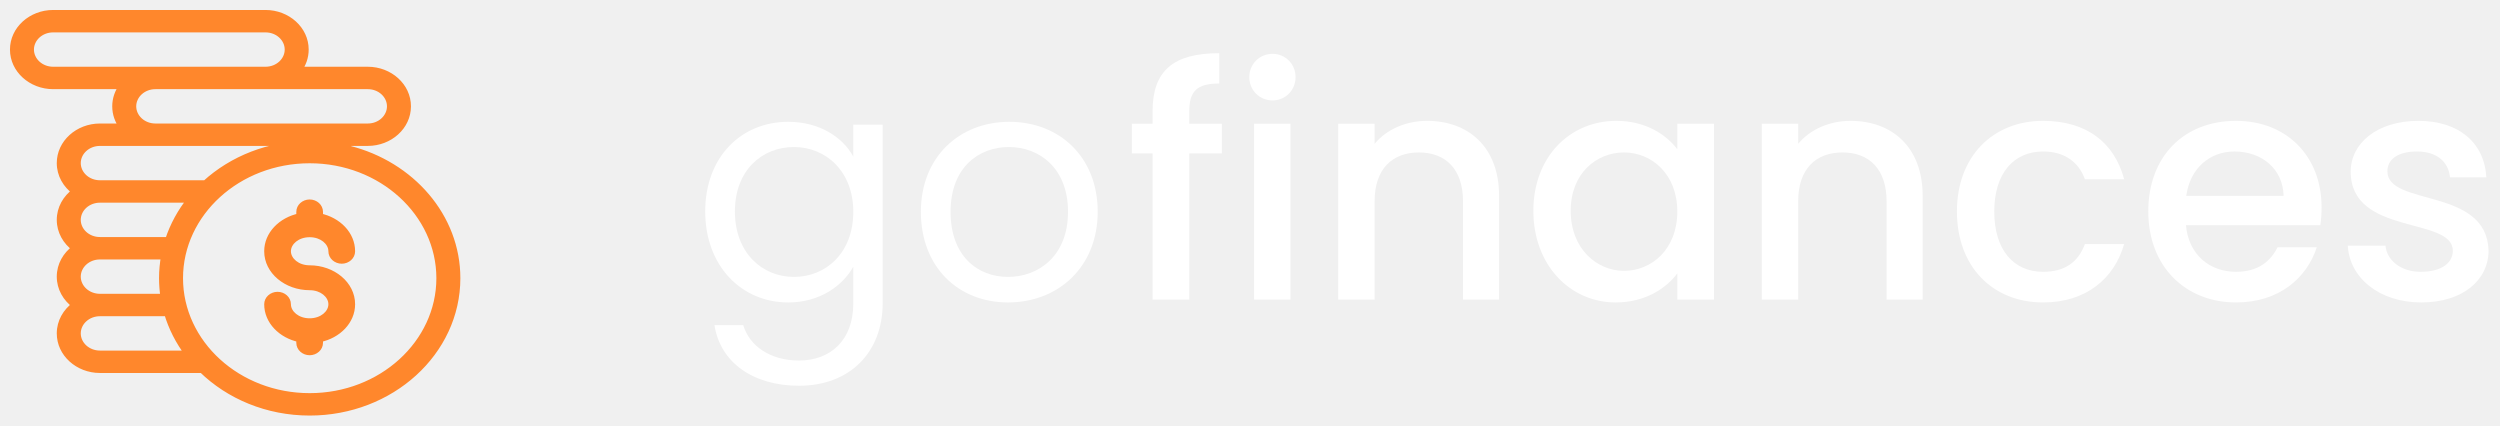
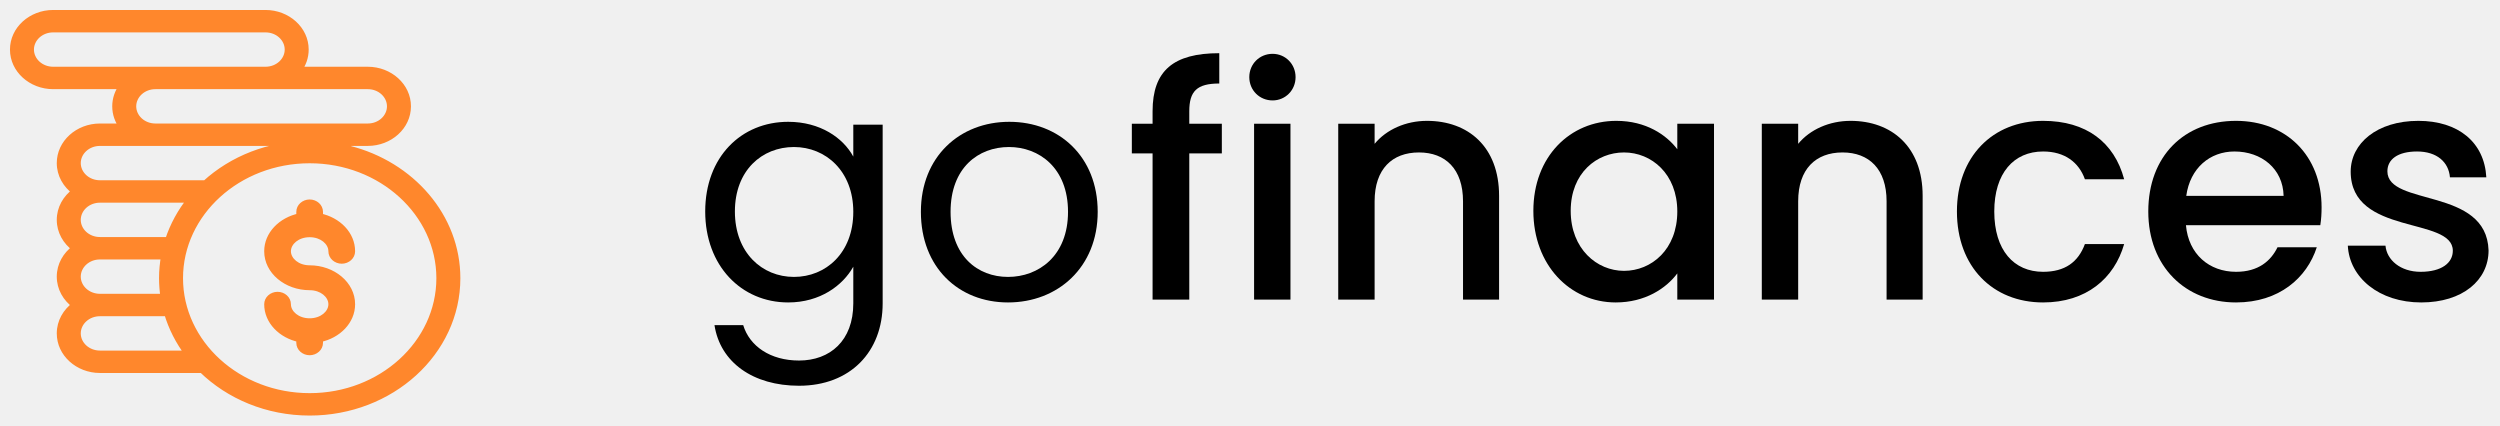
<svg xmlns="http://www.w3.org/2000/svg" width="188" height="32" viewBox="0 0 188 32" fill="none">
  <path fill-rule="evenodd" clip-rule="evenodd" d="M25.959 10.723C26.072 10.874 26.169 11.036 26.249 11.208C30.926 12.388 34.369 16.296 34.369 20.921C34.369 26.479 29.398 31 23.289 31C20.1 31 17.221 29.767 15.198 27.798H7.517C5.864 27.798 4.519 26.575 4.519 25.071C4.519 24.207 4.963 23.437 5.654 22.937C4.963 22.437 4.519 21.666 4.519 20.802C4.519 19.939 4.963 19.168 5.654 18.668C4.963 18.168 4.519 17.397 4.519 16.534C4.519 15.67 4.963 14.899 5.654 14.399C4.963 13.899 4.519 13.129 4.519 12.265C4.519 10.761 5.864 9.538 7.517 9.538H9.217C8.885 9.099 8.69 8.568 8.69 7.996C8.69 7.424 8.885 6.893 9.217 6.455H3.998C2.345 6.455 1 5.231 1 3.727C1 2.223 2.345 1 3.998 1H19.965C21.618 1 22.963 2.223 22.963 3.727C22.963 4.299 22.768 4.83 22.437 5.269H27.656C29.309 5.269 30.654 6.492 30.654 7.996C30.654 9.5 29.309 10.723 27.656 10.723H25.959ZM29.35 7.996C29.35 7.146 28.59 6.455 27.656 6.455H11.688C10.754 6.455 9.994 7.146 9.994 7.996C9.994 8.846 10.754 9.538 11.688 9.538H23.485H27.656C28.59 9.538 29.35 8.846 29.35 7.996ZM2.303 3.727C2.303 4.577 3.064 5.269 3.998 5.269H19.965C20.9 5.269 21.66 4.577 21.66 3.727C21.66 2.877 20.9 2.186 19.965 2.186H3.998C3.064 2.186 2.303 2.877 2.303 3.727ZM23.485 10.723H7.517C6.583 10.723 5.823 11.415 5.823 12.265C5.823 13.115 6.583 13.806 7.517 13.806H15.449C17.456 11.976 20.23 10.842 23.289 10.842C23.604 10.842 23.916 10.855 24.224 10.878C23.999 10.779 23.747 10.723 23.485 10.723ZM14.335 14.992H7.517C6.583 14.992 5.823 15.684 5.823 16.534C5.823 17.384 6.583 18.075 7.517 18.075H12.66C13.024 16.954 13.595 15.914 14.335 14.992ZM12.361 19.261H7.517C6.583 19.261 5.823 19.952 5.823 20.802C5.823 21.652 6.583 22.344 7.517 22.344H12.321C12.248 21.879 12.21 21.404 12.21 20.921C12.21 20.355 12.262 19.801 12.361 19.261ZM5.823 25.071C5.823 25.921 6.583 26.613 7.517 26.613H14.151C13.45 25.684 12.916 24.645 12.587 23.53H7.517C6.583 23.53 5.823 24.221 5.823 25.071ZM13.513 20.921C13.513 25.825 17.899 29.814 23.289 29.814C28.68 29.814 33.065 25.825 33.065 20.921C33.065 16.017 28.68 12.028 23.289 12.028C17.899 12.028 13.513 16.017 13.513 20.921ZM21.627 18.895C21.627 19.615 22.371 20.201 23.286 20.201C25.033 20.201 26.454 21.403 26.454 22.88C26.454 24.137 25.424 25.194 24.04 25.481V25.778C24.04 26.157 23.703 26.464 23.286 26.464C22.87 26.464 22.532 26.157 22.532 25.778V25.481C21.148 25.194 20.118 24.137 20.118 22.88C20.118 22.501 20.456 22.194 20.873 22.194C21.289 22.194 21.627 22.501 21.627 22.88C21.627 23.6 22.371 24.186 23.286 24.186C24.201 24.186 24.945 23.6 24.945 22.88C24.945 22.159 24.201 21.573 23.286 21.573C21.539 21.573 20.118 20.372 20.118 18.895C20.118 17.637 21.148 16.58 22.532 16.293V15.936C22.532 15.557 22.87 15.25 23.286 15.25C23.703 15.25 24.04 15.557 24.04 15.936V16.293C25.424 16.58 26.454 17.637 26.454 18.895C26.454 19.273 26.116 19.581 25.7 19.581C25.283 19.581 24.945 19.273 24.945 18.895C24.945 18.174 24.201 17.588 23.286 17.588C22.371 17.588 21.627 18.174 21.627 18.895Z" fill="#FF872C" />
  <path d="M26.249 11.208L26.022 11.312L26.072 11.421L26.187 11.45L26.249 11.208ZM25.959 10.723V10.473H25.458L25.759 10.874L25.959 10.723ZM15.198 27.798L15.372 27.619L15.3 27.548H15.198V27.798ZM5.654 22.937L5.801 23.139L6.081 22.937L5.801 22.734L5.654 22.937ZM5.654 18.668L5.801 18.87L6.081 18.668L5.801 18.465L5.654 18.668ZM5.654 14.399L5.801 14.602L6.081 14.399L5.801 14.197L5.654 14.399ZM9.217 9.538V9.788H9.72L9.416 9.387L9.217 9.538ZM9.217 6.455L9.416 6.605L9.719 6.205H9.217V6.455ZM22.437 5.269L22.237 5.118L21.934 5.519H22.437V5.269ZM15.449 13.806V14.056H15.546L15.617 13.991L15.449 13.806ZM24.224 10.878L24.205 11.127L24.325 10.649L24.224 10.878ZM14.335 14.992L14.53 15.149L14.857 14.742H14.335V14.992ZM12.66 18.075V18.325H12.842L12.898 18.152L12.66 18.075ZM12.361 19.261L12.607 19.306L12.661 19.011H12.361V19.261ZM12.321 22.344V22.594H12.613L12.568 22.305L12.321 22.344ZM14.151 26.613V26.863H14.652L14.35 26.462L14.151 26.613ZM12.587 23.53L12.827 23.459L12.774 23.28H12.587V23.53ZM24.04 25.481L23.99 25.236L23.79 25.278V25.481H24.04ZM22.532 25.481H22.782V25.278L22.583 25.236L22.532 25.481ZM22.532 16.293L22.583 16.538L22.782 16.497V16.293H22.532ZM24.04 16.293H23.79V16.497L23.99 16.538L24.04 16.293ZM26.476 11.103C26.389 10.915 26.282 10.737 26.159 10.573L25.759 10.874C25.862 11.01 25.95 11.157 26.022 11.312L26.476 11.103ZM34.619 20.921C34.619 16.164 31.08 12.169 26.31 10.965L26.187 11.45C30.771 12.607 34.119 16.427 34.119 20.921H34.619ZM23.289 31.25C29.514 31.25 34.619 26.638 34.619 20.921H34.119C34.119 26.319 29.283 30.75 23.289 30.75V31.25ZM15.024 27.977C17.094 29.992 20.035 31.25 23.289 31.25V30.75C20.164 30.75 17.349 29.542 15.372 27.619L15.024 27.977ZM7.517 28.048H15.198V27.548H7.517V28.048ZM4.269 25.071C4.269 26.735 5.749 28.048 7.517 28.048V27.548C5.98 27.548 4.769 26.415 4.769 25.071H4.269ZM5.508 22.734C4.76 23.276 4.269 24.118 4.269 25.071H4.769C4.769 24.297 5.167 23.598 5.801 23.139L5.508 22.734ZM4.269 20.802C4.269 21.756 4.76 22.598 5.508 23.139L5.801 22.734C5.167 22.275 4.769 21.576 4.769 20.802H4.269ZM5.508 18.465C4.76 19.007 4.269 19.849 4.269 20.802H4.769C4.769 20.028 5.167 19.329 5.801 18.87L5.508 18.465ZM4.269 16.534C4.269 17.487 4.76 18.329 5.508 18.87L5.801 18.465C5.167 18.007 4.769 17.308 4.769 16.534H4.269ZM5.508 14.197C4.76 14.738 4.269 15.58 4.269 16.534H4.769C4.769 15.759 5.167 15.06 5.801 14.602L5.508 14.197ZM4.269 12.265C4.269 13.218 4.76 14.06 5.508 14.602L5.801 14.197C5.167 13.738 4.769 13.039 4.769 12.265H4.269ZM7.517 9.288C5.749 9.288 4.269 10.601 4.269 12.265H4.769C4.769 10.921 5.98 9.788 7.517 9.788V9.288ZM9.217 9.288H7.517V9.788H9.217V9.288ZM8.44 7.996C8.44 8.626 8.655 9.209 9.018 9.688L9.416 9.387C9.115 8.988 8.94 8.509 8.94 7.996H8.44ZM9.018 6.304C8.655 6.783 8.44 7.366 8.44 7.996H8.94C8.94 7.483 9.115 7.004 9.416 6.605L9.018 6.304ZM3.998 6.705H9.217V6.205H3.998V6.705ZM0.75 3.727C0.75 5.391 2.23 6.705 3.998 6.705V6.205C2.46 6.205 1.25 5.071 1.25 3.727H0.75ZM3.998 0.75C2.23 0.75 0.75 2.064 0.75 3.727H1.25C1.25 2.383 2.46 1.25 3.998 1.25V0.75ZM19.965 0.75H3.998V1.25H19.965V0.75ZM23.213 3.727C23.213 2.064 21.734 0.75 19.965 0.75V1.25C21.503 1.25 22.713 2.383 22.713 3.727H23.213ZM22.636 5.42C22.998 4.94 23.213 4.357 23.213 3.727H22.713C22.713 4.241 22.539 4.719 22.237 5.118L22.636 5.42ZM27.656 5.019H22.437V5.519H27.656V5.019ZM30.904 7.996C30.904 6.332 29.424 5.019 27.656 5.019V5.519C29.194 5.519 30.404 6.652 30.404 7.996H30.904ZM27.656 10.973C29.424 10.973 30.904 9.66 30.904 7.996H30.404C30.404 9.34 29.194 10.473 27.656 10.473V10.973ZM25.959 10.973H27.656V10.473H25.959V10.973ZM27.656 6.705C28.475 6.705 29.1 7.306 29.1 7.996H29.6C29.6 6.986 28.706 6.205 27.656 6.205V6.705ZM11.688 6.705H27.656V6.205H11.688V6.705ZM10.244 7.996C10.244 7.306 10.869 6.705 11.688 6.705V6.205C10.639 6.205 9.744 6.986 9.744 7.996H10.244ZM11.688 9.288C10.869 9.288 10.244 8.686 10.244 7.996H9.744C9.744 9.006 10.639 9.788 11.688 9.788V9.288ZM23.485 9.288H11.688V9.788H23.485V9.288ZM27.656 9.288H23.485V9.788H27.656V9.288ZM29.1 7.996C29.1 8.686 28.475 9.288 27.656 9.288V9.788C28.706 9.788 29.6 9.006 29.6 7.996H29.1ZM3.998 5.019C3.179 5.019 2.553 4.417 2.553 3.727H2.053C2.053 4.737 2.948 5.519 3.998 5.519V5.019ZM19.965 5.019H3.998V5.519H19.965V5.019ZM21.41 3.727C21.41 4.417 20.785 5.019 19.965 5.019V5.519C21.015 5.519 21.91 4.737 21.91 3.727H21.41ZM19.965 2.436C20.785 2.436 21.41 3.037 21.41 3.727H21.91C21.91 2.718 21.015 1.936 19.965 1.936V2.436ZM3.998 2.436H19.965V1.936H3.998V2.436ZM2.553 3.727C2.553 3.037 3.179 2.436 3.998 2.436V1.936C2.948 1.936 2.053 2.718 2.053 3.727H2.553ZM7.517 10.973H23.485V10.473H7.517V10.973ZM6.073 12.265C6.073 11.575 6.698 10.973 7.517 10.973V10.473C6.468 10.473 5.573 11.255 5.573 12.265H6.073ZM7.517 13.556C6.698 13.556 6.073 12.955 6.073 12.265H5.573C5.573 13.275 6.468 14.056 7.517 14.056V13.556ZM15.449 13.556H7.517V14.056H15.449V13.556ZM23.289 10.592C20.168 10.592 17.334 11.749 15.28 13.622L15.617 13.991C17.578 12.203 20.292 11.092 23.289 11.092V10.592ZM24.243 10.629C23.929 10.605 23.611 10.592 23.289 10.592V11.092C23.598 11.092 23.903 11.104 24.205 11.127L24.243 10.629ZM23.485 10.973C23.712 10.973 23.929 11.021 24.123 11.107L24.325 10.649C24.068 10.536 23.782 10.473 23.485 10.473V10.973ZM7.517 15.242H14.335V14.742H7.517V15.242ZM6.073 16.534C6.073 15.843 6.698 15.242 7.517 15.242V14.742C6.468 14.742 5.573 15.524 5.573 16.534H6.073ZM7.517 17.825C6.698 17.825 6.073 17.224 6.073 16.534H5.573C5.573 17.543 6.468 18.325 7.517 18.325V17.825ZM12.66 17.825H7.517V18.325H12.66V17.825ZM14.14 14.836C13.383 15.78 12.796 16.847 12.422 17.998L12.898 18.152C13.252 17.061 13.809 16.048 14.53 15.149L14.14 14.836ZM7.517 19.511H12.361V19.011H7.517V19.511ZM6.073 20.802C6.073 20.112 6.698 19.511 7.517 19.511V19.011C6.468 19.011 5.573 19.793 5.573 20.802H6.073ZM7.517 22.094C6.698 22.094 6.073 21.492 6.073 20.802H5.573C5.573 21.812 6.468 22.594 7.517 22.594V22.094ZM12.321 22.094H7.517V22.594H12.321V22.094ZM11.96 20.921C11.96 21.417 11.999 21.905 12.074 22.382L12.568 22.305C12.497 21.853 12.46 21.391 12.46 20.921H11.96ZM12.115 19.216C12.014 19.771 11.96 20.34 11.96 20.921H12.46C12.46 20.371 12.511 19.832 12.607 19.306L12.115 19.216ZM7.517 26.363C6.698 26.363 6.073 25.761 6.073 25.071H5.573C5.573 26.081 6.468 26.863 7.517 26.863V26.363ZM14.151 26.363H7.517V26.863H14.151V26.363ZM12.347 23.6C12.685 24.746 13.233 25.812 13.951 26.763L14.35 26.462C13.667 25.557 13.147 24.544 12.827 23.459L12.347 23.6ZM7.517 23.78H12.587V23.28H7.517V23.78ZM6.073 25.071C6.073 24.381 6.698 23.78 7.517 23.78V23.28C6.468 23.28 5.573 24.061 5.573 25.071H6.073ZM23.289 29.564C18.014 29.564 13.763 25.665 13.763 20.921H13.263C13.263 25.985 17.784 30.064 23.289 30.064V29.564ZM32.815 20.921C32.815 25.665 28.564 29.564 23.289 29.564V30.064C28.795 30.064 33.315 25.985 33.315 20.921H32.815ZM23.289 12.278C28.564 12.278 32.815 16.177 32.815 20.921H33.315C33.315 15.857 28.795 11.778 23.289 11.778V12.278ZM13.763 20.921C13.763 16.177 18.014 12.278 23.289 12.278V11.778C17.784 11.778 13.263 15.857 13.263 20.921H13.763ZM23.286 19.951C22.45 19.951 21.877 19.424 21.877 18.895H21.377C21.377 19.805 22.292 20.451 23.286 20.451V19.951ZM26.704 22.88C26.704 21.227 25.13 19.951 23.286 19.951V20.451C24.936 20.451 26.204 21.578 26.204 22.88H26.704ZM24.091 25.726C25.559 25.422 26.704 24.285 26.704 22.88H26.204C26.204 23.989 25.289 24.967 23.99 25.236L24.091 25.726ZM24.29 25.778V25.481H23.79V25.778H24.29ZM23.286 26.714C23.818 26.714 24.29 26.316 24.29 25.778H23.79C23.79 25.997 23.587 26.214 23.286 26.214V26.714ZM22.282 25.778C22.282 26.316 22.754 26.714 23.286 26.714V26.214C22.985 26.214 22.782 25.997 22.782 25.778H22.282ZM22.282 25.481V25.778H22.782V25.481H22.282ZM19.868 22.88C19.868 24.285 21.013 25.422 22.481 25.726L22.583 25.236C21.283 24.967 20.368 23.989 20.368 22.88H19.868ZM20.873 21.944C20.341 21.944 19.868 22.341 19.868 22.88H20.368C20.368 22.661 20.571 22.444 20.873 22.444V21.944ZM21.877 22.88C21.877 22.341 21.404 21.944 20.873 21.944V22.444C21.174 22.444 21.377 22.661 21.377 22.88H21.877ZM23.286 23.936C22.45 23.936 21.877 23.41 21.877 22.88H21.377C21.377 23.791 22.292 24.436 23.286 24.436V23.936ZM24.695 22.88C24.695 23.41 24.122 23.936 23.286 23.936V24.436C24.28 24.436 25.195 23.791 25.195 22.88H24.695ZM23.286 21.823C24.122 21.823 24.695 22.35 24.695 22.88H25.195C25.195 21.969 24.28 21.323 23.286 21.323V21.823ZM19.868 18.895C19.868 20.547 21.442 21.823 23.286 21.823V21.323C21.637 21.323 20.368 20.196 20.368 18.895H19.868ZM22.481 16.048C21.013 16.353 19.868 17.489 19.868 18.895H20.368C20.368 17.785 21.283 16.807 22.583 16.538L22.481 16.048ZM22.282 15.936V16.293H22.782V15.936H22.282ZM23.286 15C22.754 15 22.282 15.397 22.282 15.936H22.782C22.782 15.717 22.985 15.5 23.286 15.5V15ZM24.29 15.936C24.29 15.397 23.818 15 23.286 15V15.5C23.587 15.5 23.79 15.717 23.79 15.936H24.29ZM24.29 16.293V15.936H23.79V16.293H24.29ZM26.704 18.895C26.704 17.489 25.559 16.353 24.091 16.048L23.99 16.538C25.289 16.807 26.204 17.785 26.204 18.895H26.704ZM25.7 19.831C26.232 19.831 26.704 19.433 26.704 18.895H26.204C26.204 19.113 26.001 19.331 25.7 19.331V19.831ZM24.695 18.895C24.695 19.433 25.168 19.831 25.7 19.831V19.331C25.398 19.331 25.195 19.113 25.195 18.895H24.695ZM23.286 17.838C24.122 17.838 24.695 18.364 24.695 18.895H25.195C25.195 17.984 24.28 17.338 23.286 17.338V17.838ZM21.877 18.895C21.877 18.364 22.45 17.838 23.286 17.838V17.338C22.292 17.338 21.377 17.984 21.377 18.895H21.877Z" fill="#FF872C" />
-   <path d="M53.032 15.904C53.032 19.984 55.744 22.744 59.272 22.744C61.672 22.744 63.376 21.472 64.168 20.056V22.816C64.168 25.624 62.416 27.112 60.088 27.112C57.928 27.112 56.368 26.032 55.888 24.448H53.728C54.16 27.256 56.632 29.008 60.088 29.008C63.952 29.008 66.376 26.44 66.376 22.816V9.376H64.168V11.776C63.4 10.36 61.672 9.16 59.272 9.16C55.744 9.16 53.032 11.8 53.032 15.904ZM64.168 15.928C64.168 19.024 62.104 20.824 59.704 20.824C57.304 20.824 55.264 19 55.264 15.904C55.264 12.808 57.304 11.056 59.704 11.056C62.104 11.056 64.168 12.88 64.168 15.928Z" fill="white" />
-   <path d="M82.547 15.928C82.547 11.776 79.643 9.16 75.899 9.16C72.179 9.16 69.251 11.776 69.251 15.928C69.251 20.104 72.083 22.744 75.803 22.744C79.547 22.744 82.547 20.104 82.547 15.928ZM71.483 15.928C71.483 12.616 73.571 11.056 75.875 11.056C78.131 11.056 80.315 12.616 80.315 15.928C80.315 19.264 78.083 20.824 75.803 20.824C73.523 20.824 71.483 19.264 71.483 15.928Z" fill="white" />
-   <path d="M86.674 22.528H89.434V11.536H91.882V9.304H89.434V8.368C89.434 6.856 90.01 6.28 91.69 6.28V4C88.234 4 86.674 5.32 86.674 8.368V9.304H85.114V11.536H86.674V22.528Z" fill="white" />
-   <path d="M94.307 22.528H97.043V9.304H94.307V22.528ZM95.699 7.552C96.659 7.552 97.427 6.784 97.427 5.8C97.427 4.816 96.659 4.048 95.699 4.048C94.715 4.048 93.947 4.816 93.947 5.8C93.947 6.784 94.715 7.552 95.699 7.552Z" fill="white" />
-   <path d="M110.019 22.528H112.731V14.728C112.731 11.032 110.403 9.088 107.307 9.088C105.723 9.088 104.259 9.736 103.371 10.816V9.304H100.635V22.528H103.371V15.136C103.371 12.712 104.691 11.464 106.707 11.464C108.699 11.464 110.019 12.712 110.019 15.136V22.528Z" fill="white" />
-   <path d="M115.309 15.856C115.309 19.936 118.069 22.744 121.501 22.744C123.709 22.744 125.293 21.688 126.133 20.56V22.528H128.893V9.304H126.133V11.224C125.317 10.144 123.781 9.088 121.549 9.088C118.069 9.088 115.309 11.776 115.309 15.856ZM126.133 15.904C126.133 18.76 124.189 20.368 122.125 20.368C120.085 20.368 118.117 18.712 118.117 15.856C118.117 13 120.085 11.464 122.125 11.464C124.189 11.464 126.133 13.072 126.133 15.904Z" fill="white" />
-   <path d="M141.871 22.528H144.583V14.728C144.583 11.032 142.255 9.088 139.159 9.088C137.575 9.088 136.111 9.736 135.223 10.816V9.304H132.487V22.528H135.223V15.136C135.223 12.712 136.543 11.464 138.559 11.464C140.551 11.464 141.871 12.712 141.871 15.136V22.528Z" fill="white" />
-   <path d="M147.161 15.904C147.161 20.056 149.849 22.744 153.641 22.744C156.881 22.744 158.993 20.944 159.737 18.352H156.785C156.281 19.72 155.273 20.44 153.641 20.44C151.433 20.44 149.969 18.808 149.969 15.904C149.969 13.024 151.433 11.392 153.641 11.392C155.273 11.392 156.329 12.208 156.785 13.48H159.737C158.993 10.696 156.881 9.088 153.641 9.088C149.849 9.088 147.161 11.776 147.161 15.904Z" fill="white" />
-   <path d="M168.031 11.392C170.071 11.392 171.679 12.688 171.727 14.728H164.407C164.695 12.64 166.183 11.392 168.031 11.392ZM174.223 18.592H171.271C170.767 19.624 169.831 20.44 168.151 20.44C166.135 20.44 164.575 19.12 164.383 16.936H174.487C174.559 16.48 174.583 16.048 174.583 15.592C174.583 11.704 171.919 9.088 168.151 9.088C164.239 9.088 161.551 11.752 161.551 15.904C161.551 20.056 164.359 22.744 168.151 22.744C171.391 22.744 173.479 20.896 174.223 18.592Z" fill="white" />
-   <path d="M187.14 18.832C186.996 14.056 179.532 15.544 179.532 12.88C179.532 11.992 180.3 11.392 181.764 11.392C183.252 11.392 184.14 12.184 184.236 13.336H186.972C186.828 10.696 184.86 9.088 181.86 9.088C178.74 9.088 176.772 10.792 176.772 12.904C176.772 17.752 184.452 16.264 184.452 18.856C184.452 19.768 183.612 20.44 182.028 20.44C180.516 20.44 179.484 19.552 179.388 18.472H176.556C176.676 20.872 178.908 22.744 182.076 22.744C185.196 22.744 187.14 21.064 187.14 18.832Z" fill="white" />
+   <path d="M53.032 15.904C53.032 19.984 55.744 22.744 59.272 22.744C61.672 22.744 63.376 21.472 64.168 20.056V22.816C64.168 25.624 62.416 27.112 60.088 27.112C57.928 27.112 56.368 26.032 55.888 24.448H53.728C54.16 27.256 56.632 29.008 60.088 29.008C63.952 29.008 66.376 26.44 66.376 22.816V9.376H64.168V11.776C63.4 10.36 61.672 9.16 59.272 9.16C55.744 9.16 53.032 11.8 53.032 15.904ZM64.168 15.928C64.168 19.024 62.104 20.824 59.704 20.824C57.304 20.824 55.264 19 55.264 15.904C55.264 12.808 57.304 11.056 59.704 11.056C62.104 11.056 64.168 12.88 64.168 15.928Z" fill="#000" />
+   <path d="M82.547 15.928C82.547 11.776 79.643 9.16 75.899 9.16C72.179 9.16 69.251 11.776 69.251 15.928C69.251 20.104 72.083 22.744 75.803 22.744C79.547 22.744 82.547 20.104 82.547 15.928ZM71.483 15.928C71.483 12.616 73.571 11.056 75.875 11.056C78.131 11.056 80.315 12.616 80.315 15.928C80.315 19.264 78.083 20.824 75.803 20.824C73.523 20.824 71.483 19.264 71.483 15.928Z" fill="#000" />
+   <path d="M86.674 22.528H89.434V11.536H91.882V9.304H89.434V8.368C89.434 6.856 90.01 6.28 91.69 6.28V4C88.234 4 86.674 5.32 86.674 8.368V9.304H85.114V11.536H86.674V22.528Z" fill="#000" />
+   <path d="M94.307 22.528H97.043V9.304H94.307V22.528ZM95.699 7.552C96.659 7.552 97.427 6.784 97.427 5.8C97.427 4.816 96.659 4.048 95.699 4.048C94.715 4.048 93.947 4.816 93.947 5.8C93.947 6.784 94.715 7.552 95.699 7.552Z" fill="#000" />
+   <path d="M110.019 22.528H112.731V14.728C112.731 11.032 110.403 9.088 107.307 9.088C105.723 9.088 104.259 9.736 103.371 10.816V9.304H100.635V22.528H103.371V15.136C103.371 12.712 104.691 11.464 106.707 11.464C108.699 11.464 110.019 12.712 110.019 15.136V22.528Z" fill="#000" />
+   <path d="M115.309 15.856C115.309 19.936 118.069 22.744 121.501 22.744C123.709 22.744 125.293 21.688 126.133 20.56V22.528H128.893V9.304H126.133V11.224C125.317 10.144 123.781 9.088 121.549 9.088C118.069 9.088 115.309 11.776 115.309 15.856ZM126.133 15.904C126.133 18.76 124.189 20.368 122.125 20.368C120.085 20.368 118.117 18.712 118.117 15.856C118.117 13 120.085 11.464 122.125 11.464C124.189 11.464 126.133 13.072 126.133 15.904Z" fill="#000" />
+   <path d="M141.871 22.528H144.583V14.728C144.583 11.032 142.255 9.088 139.159 9.088C137.575 9.088 136.111 9.736 135.223 10.816V9.304H132.487V22.528H135.223V15.136C135.223 12.712 136.543 11.464 138.559 11.464C140.551 11.464 141.871 12.712 141.871 15.136V22.528Z" fill="#000" />
+   <path d="M147.161 15.904C147.161 20.056 149.849 22.744 153.641 22.744C156.881 22.744 158.993 20.944 159.737 18.352H156.785C156.281 19.72 155.273 20.44 153.641 20.44C151.433 20.44 149.969 18.808 149.969 15.904C149.969 13.024 151.433 11.392 153.641 11.392C155.273 11.392 156.329 12.208 156.785 13.48H159.737C158.993 10.696 156.881 9.088 153.641 9.088C149.849 9.088 147.161 11.776 147.161 15.904Z" fill="#000" />
+   <path d="M168.031 11.392C170.071 11.392 171.679 12.688 171.727 14.728H164.407C164.695 12.64 166.183 11.392 168.031 11.392ZM174.223 18.592H171.271C170.767 19.624 169.831 20.44 168.151 20.44C166.135 20.44 164.575 19.12 164.383 16.936H174.487C174.559 16.48 174.583 16.048 174.583 15.592C174.583 11.704 171.919 9.088 168.151 9.088C164.239 9.088 161.551 11.752 161.551 15.904C161.551 20.056 164.359 22.744 168.151 22.744C171.391 22.744 173.479 20.896 174.223 18.592Z" fill="#000" />
+   <path d="M187.14 18.832C186.996 14.056 179.532 15.544 179.532 12.88C179.532 11.992 180.3 11.392 181.764 11.392C183.252 11.392 184.14 12.184 184.236 13.336H186.972C186.828 10.696 184.86 9.088 181.86 9.088C178.74 9.088 176.772 10.792 176.772 12.904C176.772 17.752 184.452 16.264 184.452 18.856C184.452 19.768 183.612 20.44 182.028 20.44C180.516 20.44 179.484 19.552 179.388 18.472H176.556C176.676 20.872 178.908 22.744 182.076 22.744C185.196 22.744 187.14 21.064 187.14 18.832Z" fill="#000" />
</svg>
